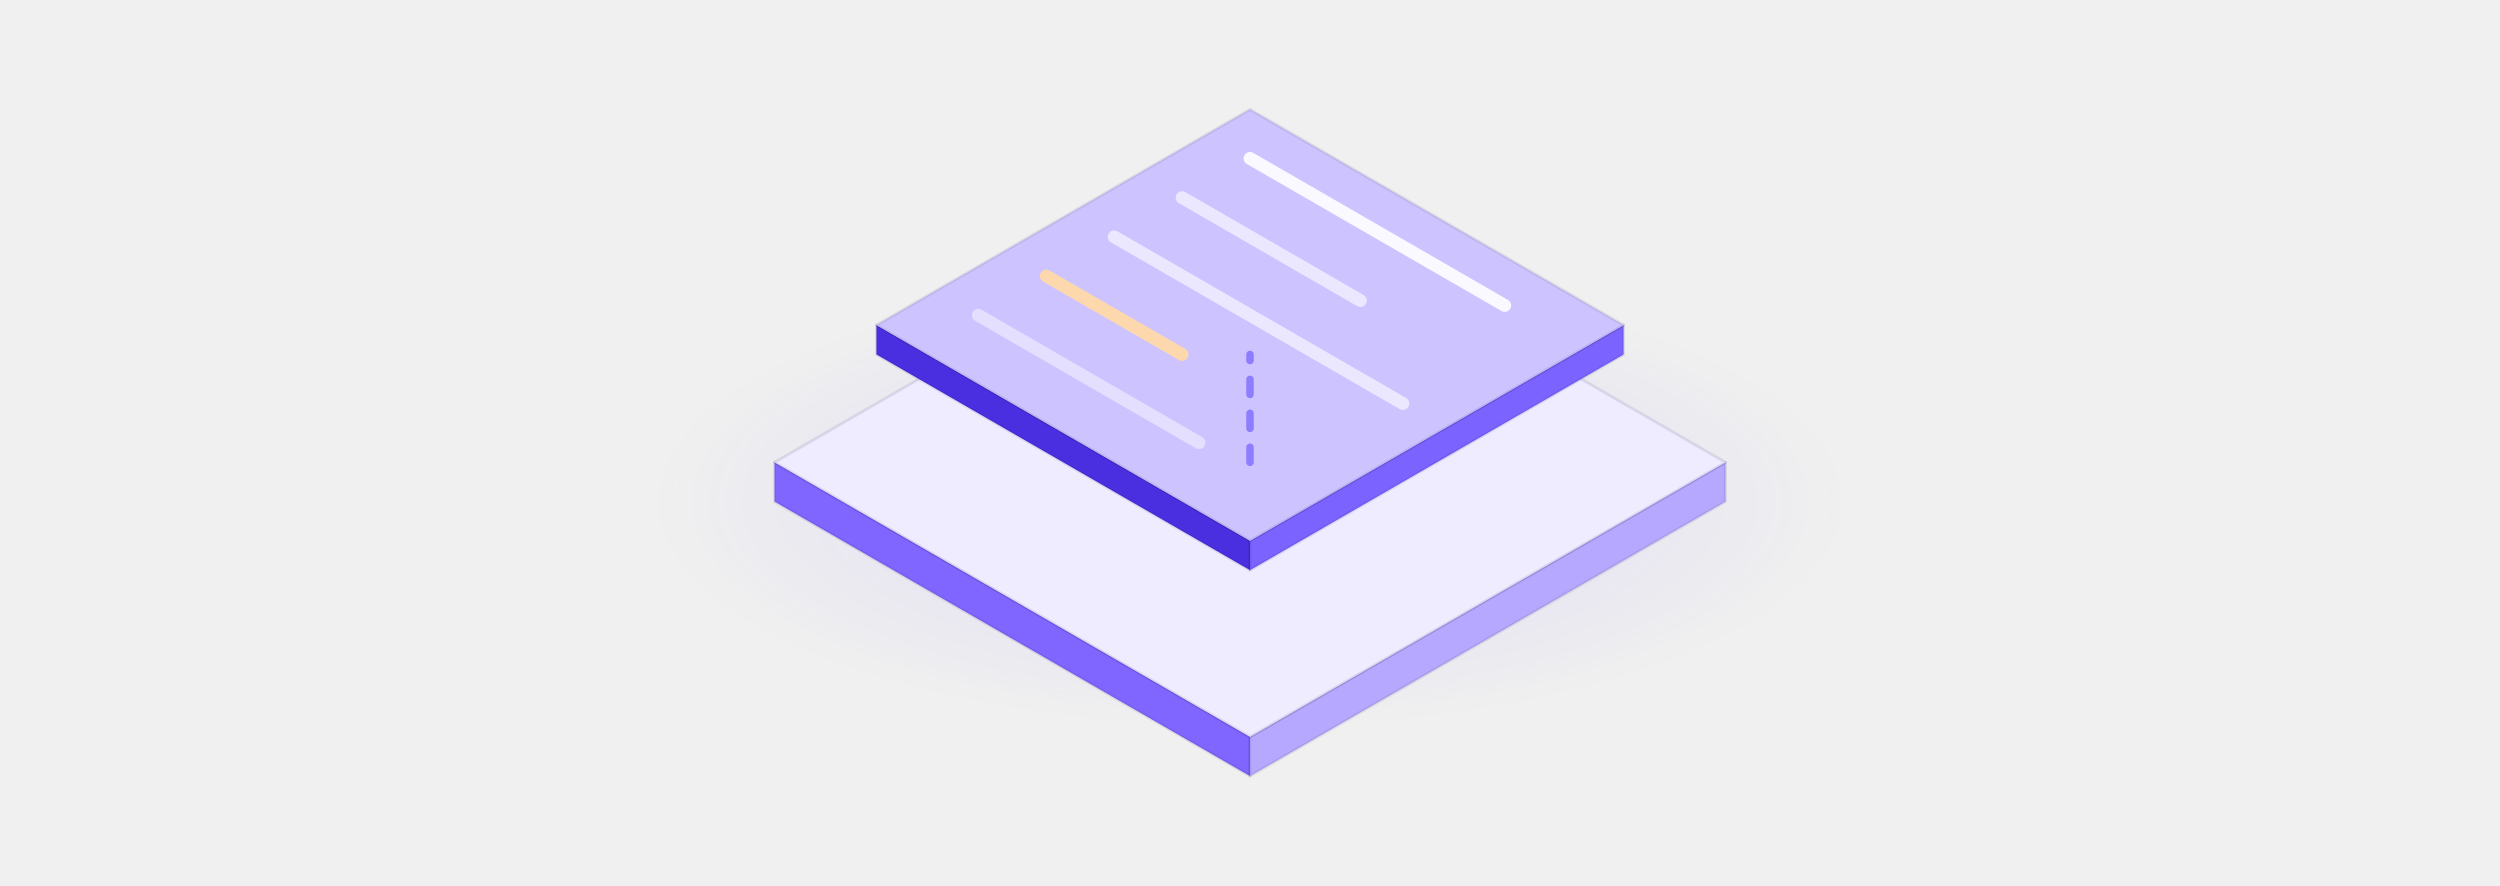
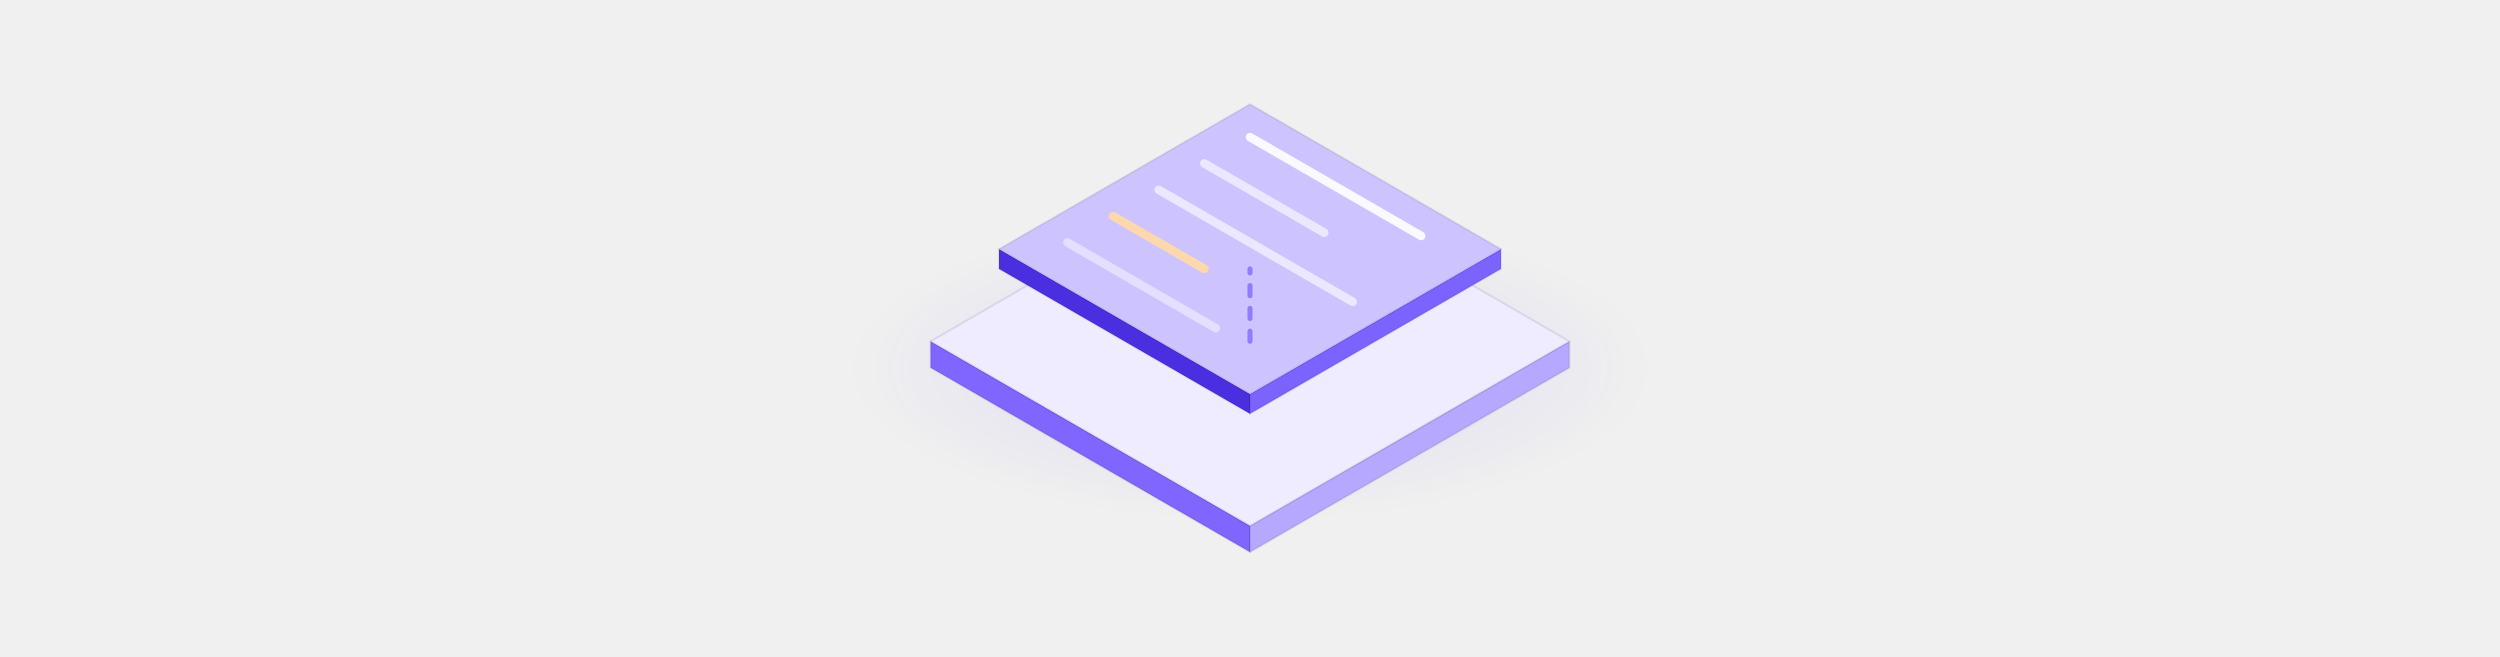
- <svg xmlns="http://www.w3.org/2000/svg" viewBox="0 0 480 170" width="480" height="170" role="img" aria-label="A panel of API calls">
+ <svg xmlns="http://www.w3.org/2000/svg" viewBox="0 0 480 126" width="480" height="126" role="img" aria-label="A panel of API calls">
  <defs>
    <radialGradient id="glow" cx="50%" cy="50%" r="50%">
      <stop offset="0%" stop-color="#533afd" stop-opacity="0.28" />
      <stop offset="100%" stop-color="#533afd" stop-opacity="0" />
    </radialGradient>
  </defs>
-   <g transform="translate(240.00,43.59) scale(0.724)">
+   <g transform="translate(240.00,35.18) scale(0.4864)">
    <ellipse cx="0.00" cy="72.80" rx="158.00" ry="60.00" fill="url(#glow)" opacity="0.5" />
    <polygon points="-126.09,62.40 0.00,135.20 0.00,145.60 -126.09,72.80" fill="#8065ff" stroke="rgba(28,16,80,0.10)" stroke-width="0.75" stroke-linejoin="round" />
    <polygon points="126.09,62.40 0.00,135.20 0.00,145.60 126.09,72.80" fill="#b7a8ff" stroke="rgba(28,16,80,0.10)" stroke-width="0.75" stroke-linejoin="round" />
    <polygon points="0.00,-10.40 126.09,62.40 0.00,135.20 -126.09,62.40" fill="#efecff" stroke="rgba(28,16,80,0.10)" stroke-width="0.75" stroke-linejoin="round" />
    <polygon points="-99.07,26.00 0.00,83.20 0.00,91.00 -99.07,33.80" fill="#4a2fe0" stroke="rgba(28,16,80,0.10)" stroke-width="0.75" stroke-linejoin="round" />
    <polygon points="99.07,26.00 0.00,83.20 0.00,91.00 99.07,33.80" fill="#7a63ff" stroke="rgba(28,16,80,0.10)" stroke-width="0.75" stroke-linejoin="round" />
    <polygon points="0.00,-31.20 99.07,26.00 0.00,83.20 -99.07,26.00" fill="#cdc4ff" stroke="rgba(28,16,80,0.10)" stroke-width="0.75" stroke-linejoin="round" />
    <path d="M0.00,-18.20 L67.55,20.80" stroke="#ffffff" stroke-width="3.4" stroke-linecap="round" fill="none" opacity="0.9" />
    <path d="M-18.01,-7.80 L29.27,19.50" stroke="#ffffff" stroke-width="3.4" stroke-linecap="round" fill="none" opacity="0.6" />
    <path d="M-36.03,2.60 L40.53,46.80" stroke="#ffffff" stroke-width="3.4" stroke-linecap="round" fill="none" opacity="0.6" />
    <path d="M-54.04,13.00 L-18.01,33.80" stroke="#ffd9a8" stroke-width="3.4" stroke-linecap="round" fill="none" opacity="0.95" />
    <path d="M-72.05,23.40 L-13.51,57.20" stroke="#ffffff" stroke-width="3.4" stroke-linecap="round" fill="none" opacity="0.45" />
    <path d="M0.00,62.40 L0.00,33.80" stroke="#8f7dff" stroke-width="2" stroke-linecap="round" fill="none" opacity="1.0" stroke-dasharray="4 5" />
  </g>
</svg>
